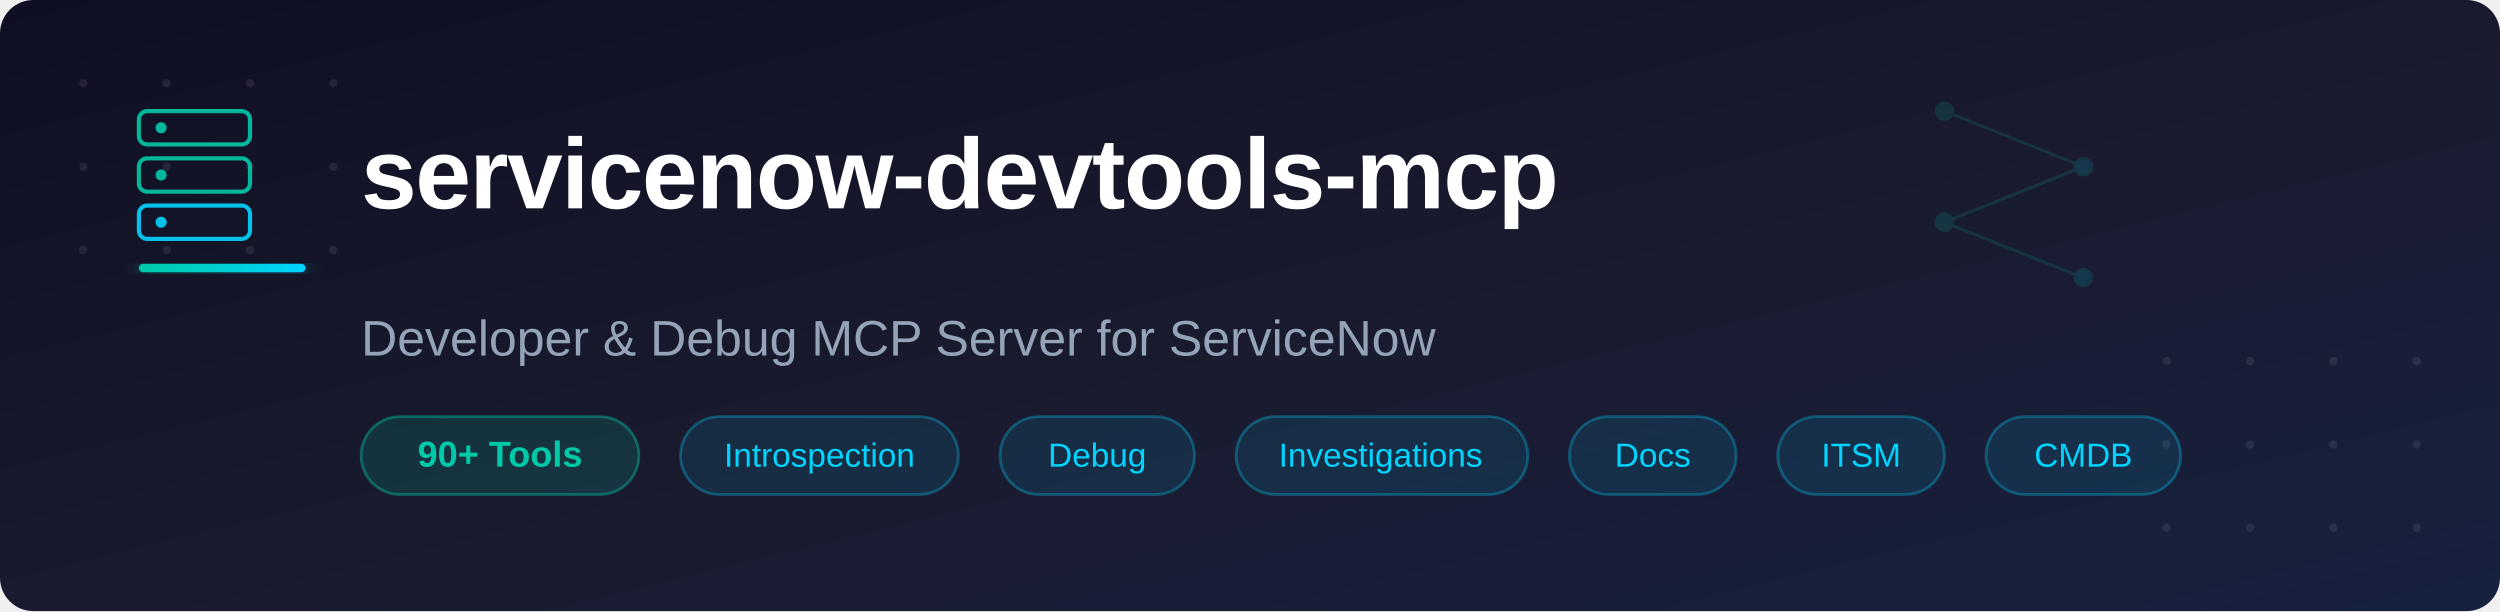
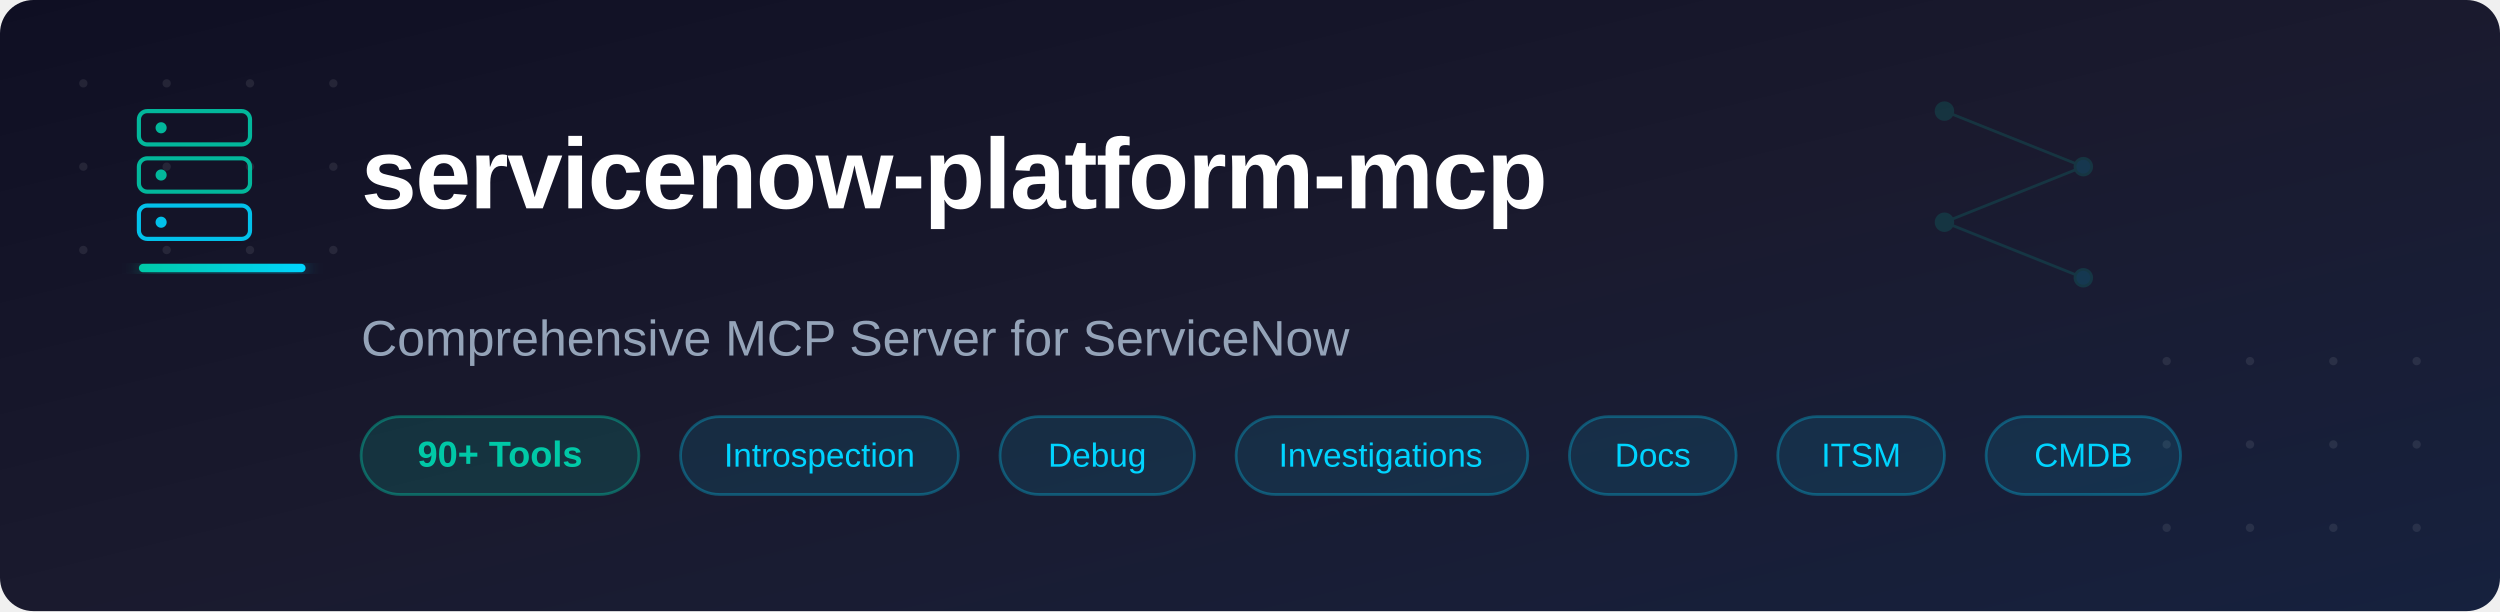
<svg xmlns="http://www.w3.org/2000/svg" width="900" height="220" viewBox="0 0 900 220">
  <defs>
    <linearGradient id="bg" x1="0%" y1="0%" x2="100%" y2="100%">
      <stop offset="0%" style="stop-color:#0f0f23" />
      <stop offset="50%" style="stop-color:#1a1a2e" />
      <stop offset="100%" style="stop-color:#16213e" />
    </linearGradient>
    <linearGradient id="accent" x1="0%" y1="0%" x2="100%" y2="0%">
      <stop offset="0%" style="stop-color:#00c9a7" />
      <stop offset="100%" style="stop-color:#00d4ff" />
    </linearGradient>
    <filter id="glow">
      <feGaussianBlur stdDeviation="3" result="blur" />
      <feMerge>
        <feMergeNode in="blur" />
        <feMergeNode in="SourceGraphic" />
      </feMerge>
    </filter>
  </defs>
  <rect width="900" height="220" rx="12" fill="url(#bg)" />
  <g opacity="0.08" fill="#ffffff">
    <circle cx="30" cy="30" r="1.5" />
    <circle cx="60" cy="30" r="1.5" />
    <circle cx="90" cy="30" r="1.5" />
    <circle cx="120" cy="30" r="1.5" />
    <circle cx="30" cy="60" r="1.5" />
    <circle cx="60" cy="60" r="1.5" />
    <circle cx="90" cy="60" r="1.5" />
    <circle cx="120" cy="60" r="1.5" />
    <circle cx="30" cy="90" r="1.5" />
    <circle cx="60" cy="90" r="1.5" />
    <circle cx="90" cy="90" r="1.5" />
    <circle cx="120" cy="90" r="1.5" />
    <circle cx="780" cy="130" r="1.5" />
    <circle cx="810" cy="130" r="1.5" />
    <circle cx="840" cy="130" r="1.5" />
    <circle cx="870" cy="130" r="1.5" />
    <circle cx="780" cy="160" r="1.5" />
    <circle cx="810" cy="160" r="1.5" />
    <circle cx="840" cy="160" r="1.5" />
    <circle cx="870" cy="160" r="1.5" />
    <circle cx="780" cy="190" r="1.5" />
    <circle cx="810" cy="190" r="1.5" />
    <circle cx="840" cy="190" r="1.5" />
    <circle cx="870" cy="190" r="1.5" />
  </g>
  <rect x="50" y="95" width="60" height="3" rx="1.5" fill="url(#accent)" filter="url(#glow)" />
  <g transform="translate(50, 40)" opacity="0.9">
    <rect x="0" y="0" width="40" height="12" rx="3" fill="none" stroke="#00c9a7" stroke-width="1.5" />
    <circle cx="8" cy="6" r="2" fill="#00c9a7" />
    <rect x="0" y="17" width="40" height="12" rx="3" fill="none" stroke="#00c9a7" stroke-width="1.5" />
    <circle cx="8" cy="23" r="2" fill="#00c9a7" />
    <rect x="0" y="34" width="40" height="12" rx="3" fill="none" stroke="#00d4ff" stroke-width="1.5" />
    <circle cx="8" cy="40" r="2" fill="#00d4ff" />
  </g>
  <text x="130" y="75" font-family="'Segoe UI', 'Helvetica Neue', Arial, sans-serif" font-size="36" font-weight="700" fill="#ffffff" letter-spacing="-0.5">
-     servicenow-devtools-mcp
+     servicenow-platform-mcp
  </text>
  <text x="130" y="128" font-family="'Segoe UI', 'Helvetica Neue', Arial, sans-serif" font-size="18" fill="#94a3b8" font-weight="400">
-     Developer &amp; Debug MCP Server for ServiceNow
+     Comprehensive MCP Server for ServiceNow
  </text>
  <g transform="translate(130, 150)">
    <rect width="100" height="28" rx="14" fill="#00c9a7" opacity="0.15" />
    <rect width="100" height="28" rx="14" fill="none" stroke="#00c9a7" stroke-width="1" opacity="0.4" />
    <text x="50" y="18" font-family="'Segoe UI', 'Helvetica Neue', Arial, sans-serif" font-size="13" fill="#00c9a7" text-anchor="middle" font-weight="600">
      90+ Tools
    </text>
  </g>
  <g transform="translate(245, 150)">
    <rect width="100" height="28" rx="14" fill="#00d4ff" opacity="0.1" />
    <rect width="100" height="28" rx="14" fill="none" stroke="#00d4ff" stroke-width="1" opacity="0.3" />
    <text x="50" y="18" font-family="'Segoe UI', 'Helvetica Neue', Arial, sans-serif" font-size="12" fill="#00d4ff" text-anchor="middle">
      Introspection
    </text>
  </g>
  <g transform="translate(360, 150)">
    <rect width="70" height="28" rx="14" fill="#00d4ff" opacity="0.1" />
    <rect width="70" height="28" rx="14" fill="none" stroke="#00d4ff" stroke-width="1" opacity="0.3" />
    <text x="35" y="18" font-family="'Segoe UI', 'Helvetica Neue', Arial, sans-serif" font-size="12" fill="#00d4ff" text-anchor="middle">
      Debug
    </text>
  </g>
  <g transform="translate(445, 150)">
    <rect width="105" height="28" rx="14" fill="#00d4ff" opacity="0.1" />
    <rect width="105" height="28" rx="14" fill="none" stroke="#00d4ff" stroke-width="1" opacity="0.3" />
    <text x="52" y="18" font-family="'Segoe UI', 'Helvetica Neue', Arial, sans-serif" font-size="12" fill="#00d4ff" text-anchor="middle">
      Investigations
    </text>
  </g>
  <g transform="translate(565, 150)">
    <rect width="60" height="28" rx="14" fill="#00d4ff" opacity="0.1" />
    <rect width="60" height="28" rx="14" fill="none" stroke="#00d4ff" stroke-width="1" opacity="0.3" />
    <text x="30" y="18" font-family="'Segoe UI', 'Helvetica Neue', Arial, sans-serif" font-size="12" fill="#00d4ff" text-anchor="middle">
      Docs
    </text>
  </g>
  <g transform="translate(640, 150)">
    <rect width="60" height="28" rx="14" fill="#00d4ff" opacity="0.1" />
    <rect width="60" height="28" rx="14" fill="none" stroke="#00d4ff" stroke-width="1" opacity="0.3" />
    <text x="30" y="18" font-family="'Segoe UI', 'Helvetica Neue', Arial, sans-serif" font-size="12" fill="#00d4ff" text-anchor="middle">
      ITSM
    </text>
  </g>
  <g transform="translate(715, 150)">
    <rect width="70" height="28" rx="14" fill="#00d4ff" opacity="0.1" />
    <rect width="70" height="28" rx="14" fill="none" stroke="#00d4ff" stroke-width="1" opacity="0.3" />
    <text x="35" y="18" font-family="'Segoe UI', 'Helvetica Neue', Arial, sans-serif" font-size="12" fill="#00d4ff" text-anchor="middle">
      CMDB
    </text>
  </g>
  <g opacity="0.15" stroke="#00c9a7" stroke-width="1">
    <line x1="700" y1="40" x2="750" y2="60" />
    <line x1="750" y1="60" x2="700" y2="80" />
    <line x1="700" y1="80" x2="750" y2="100" />
    <circle cx="700" cy="40" r="3" fill="#00c9a7" />
    <circle cx="750" cy="60" r="3" fill="#00d4ff" />
    <circle cx="700" cy="80" r="3" fill="#00c9a7" />
    <circle cx="750" cy="100" r="3" fill="#00d4ff" />
  </g>
</svg>
